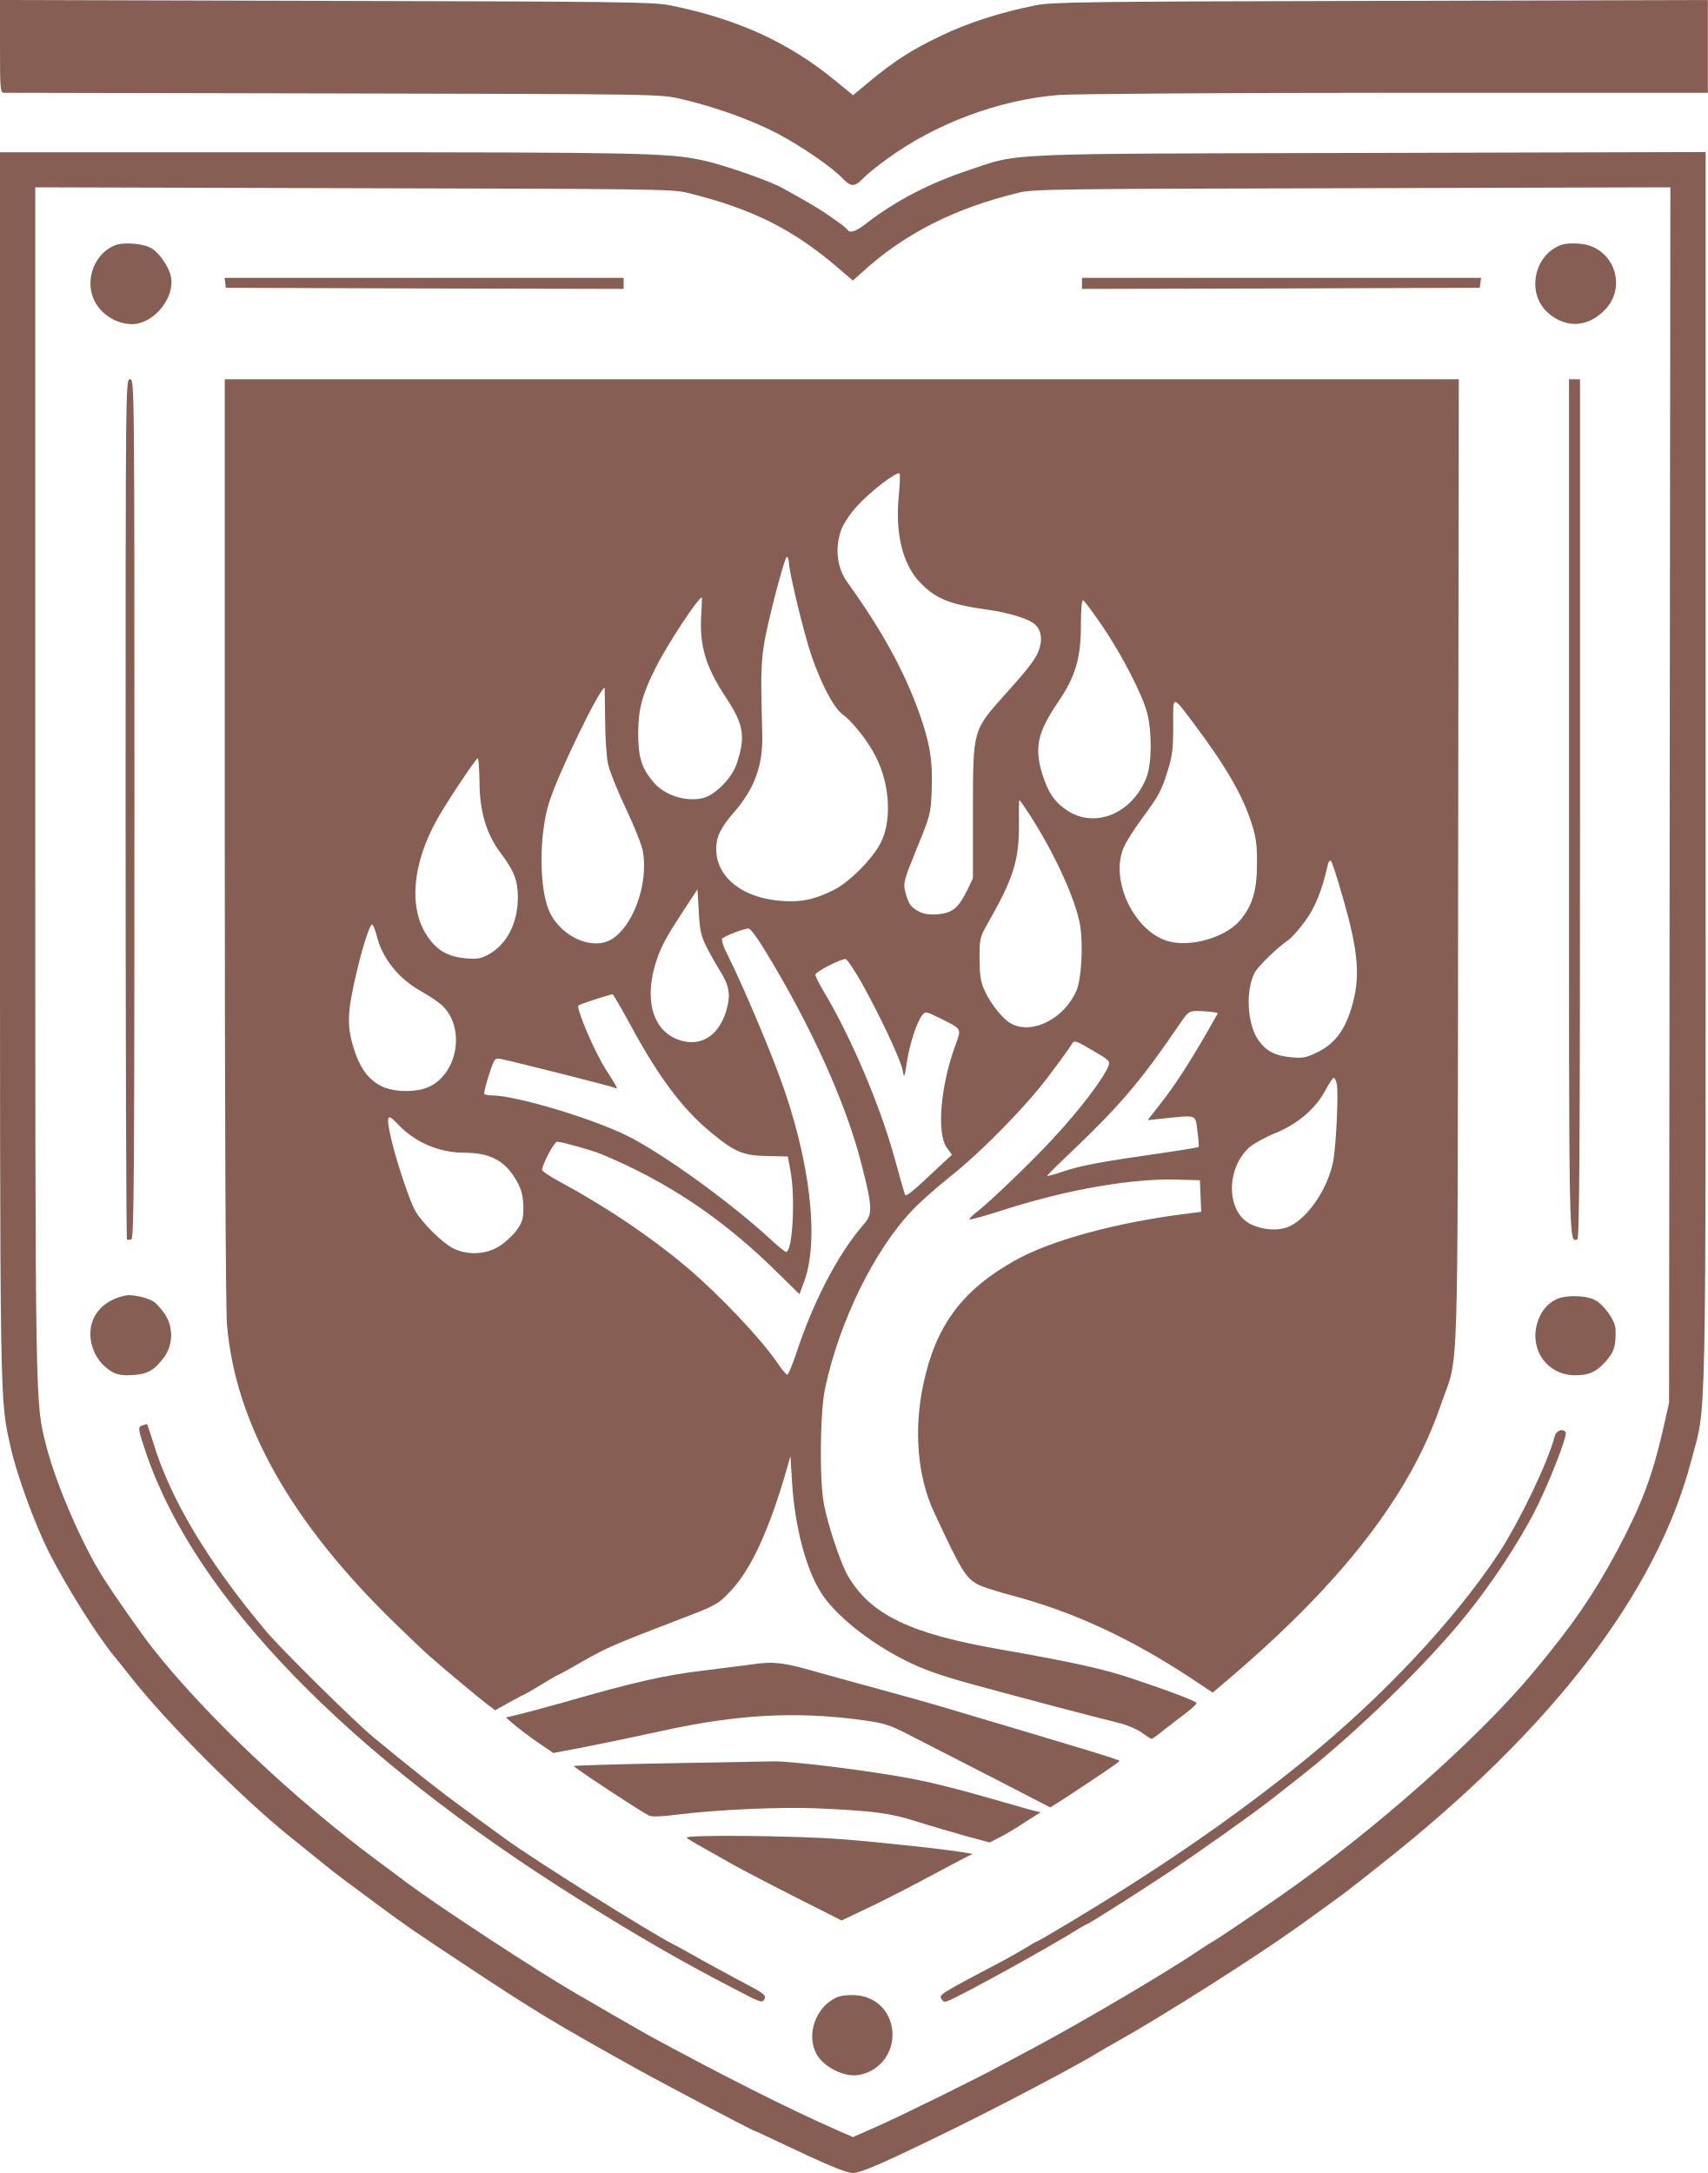
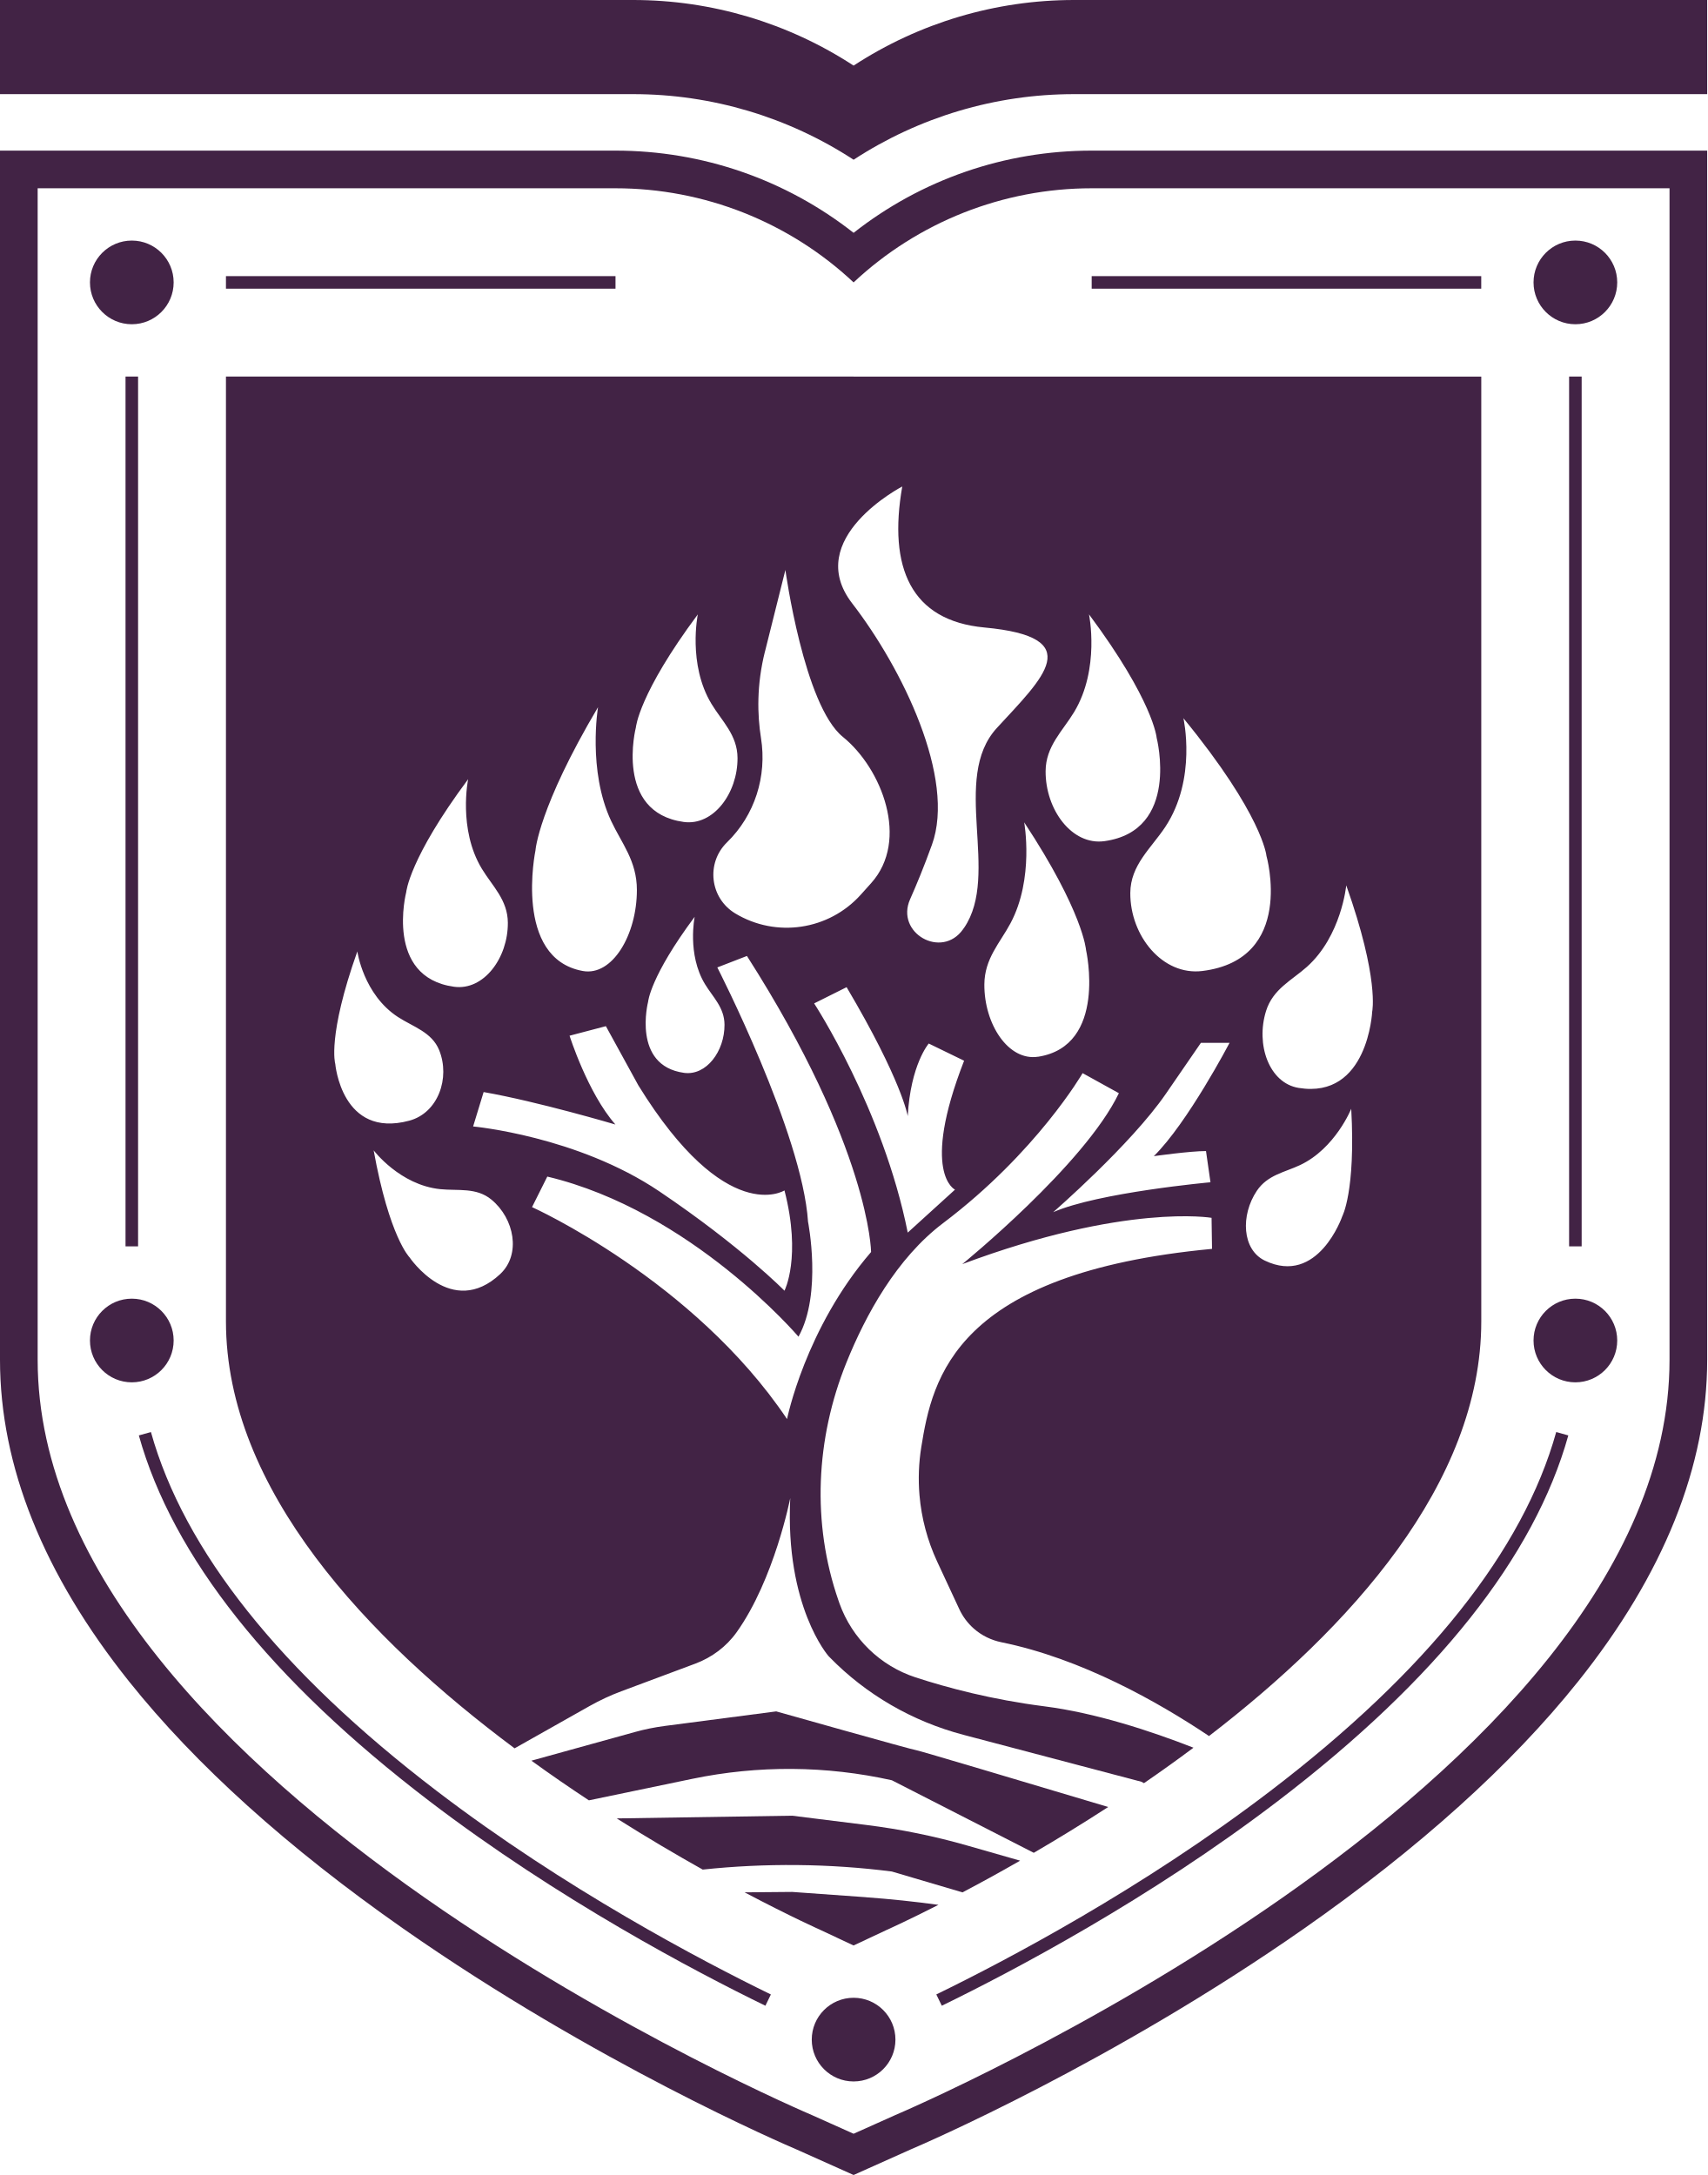
- <svg xmlns="http://www.w3.org/2000/svg" version="1.0" preserveAspectRatio="xMidYMid meet" viewBox="170 311.9 775 986.1">
-   <g transform="translate(0,1600) scale(0.1,-0.1)" stroke="none" fill="#875e53">
-     <path d="M1700 12670 c0 -193 1 -210 18 -210 9 0 683 -1 1497 -3 1478 -3 1480 -3 1575 -25 149 -34 322 -96 438 -157 113 -60 248 -153 296 -204 37 -39 55 -39 92 0 16 17 64 56 107 87 222 163 513 271 782 292 67 5 745 10 1533 10 l1412 0 0 210 0 211 -1482 -4 c-1345 -3 -1491 -5 -1568 -20 -161 -32 -305 -79 -427 -137 -136 -65 -212 -114 -325 -207 l-77 -64 -78 64 c-215 177 -447 282 -753 344 -77 15 -222 17 -1562 20 l-1478 4 0 -211z" />
-     <path d="M1700 9403 c0 -2986 -2 -2861 49 -3092 27 -123 110 -349 174 -476 79 -155 215 -372 296 -471 14 -17 49 -60 76 -95 166 -211 524 -569 741 -739 17 -14 64 -52 105 -85 40 -33 95 -76 121 -95 26 -19 93 -69 148 -110 127 -94 170 -124 414 -285 302 -200 400 -259 756 -457 131 -73 539 -288 547 -288 2 0 49 -22 106 -49 214 -102 307 -141 337 -141 37 0 144 47 450 197 213 104 572 293 660 348 19 12 60 35 90 52 206 115 630 384 825 524 213 153 203 145 380 286 767 606 1242 1225 1399 1823 71 268 66 37 66 3138 l0 2803 -1517 -4 c-1698 -4 -1591 1 -1824 -77 -181 -60 -334 -140 -464 -240 -51 -40 -78 -49 -90 -31 -3 6 -33 29 -68 53 -56 40 -87 58 -225 135 -58 33 -274 108 -365 127 -156 33 -287 36 -1739 36 l-1448 0 0 -2787z m3115 2604 c296 -72 485 -166 693 -346 l62 -53 43 38 c191 175 419 290 711 361 65 16 188 17 1514 20 l1442 4 -3 -2758 -3 -2758 -27 -120 c-49 -214 -98 -343 -208 -550 -108 -201 -201 -337 -377 -548 -255 -307 -732 -728 -1152 -1020 -151 -105 -296 -202 -305 -206 -5 -2 -35 -21 -65 -41 -139 -95 -528 -324 -745 -440 -55 -29 -122 -65 -150 -80 -103 -57 -435 -220 -552 -273 l-122 -54 -78 34 c-214 94 -521 249 -854 430 -30 17 -100 57 -155 89 -54 32 -131 76 -169 98 -183 106 -619 392 -770 504 -27 21 -86 65 -130 97 -385 286 -784 663 -1026 971 -45 57 -168 233 -218 311 -98 154 -216 427 -261 602 -51 201 -50 133 -50 3024 l0 2688 1443 -4 c1319 -3 1448 -4 1512 -20z" />
-     <path d="M2225 11769 c-92 -34 -140 -150 -101 -243 28 -68 102 -116 176 -116 99 1 197 122 175 218 -9 43 -53 106 -87 126 -36 22 -123 29 -163 15z" />
-     <path d="M8789 11771 c-128 -42 -165 -221 -64 -310 81 -71 181 -66 258 14 105 108 37 289 -115 300 -29 3 -65 1 -79 -4z" />
-     <path d="M2722 11598 l3 -23 903 -3 902 -2 0 25 0 25 -906 0 -905 0 3 -22z" />
-     <path d="M6610 11595 l0 -25 903 2 902 3 3 23 3 22 -905 0 -906 0 0 -25z" />
-     <path d="M2270 9212 c0 -1072 3 -1951 6 -1955 3 -3 12 -3 20 0 12 4 14 291 14 1954 0 1942 0 1949 -20 1949 -20 0 -20 -7 -20 -1948z" />
-     <path d="M2720 9073 c0 -1255 4 -2134 10 -2203 38 -450 292 -900 767 -1360 65 -63 134 -129 153 -145 63 -56 224 -190 261 -218 l36 -27 63 35 c34 19 64 35 66 35 2 0 38 20 78 45 41 25 76 45 78 45 2 0 54 28 114 63 107 61 147 78 434 188 175 67 177 68 241 136 91 99 174 283 252 557 l14 50 7 -115 c12 -203 63 -398 132 -506 65 -102 217 -224 384 -308 80 -40 153 -66 305 -108 257 -70 560 -150 652 -172 43 -10 89 -29 113 -46 22 -16 42 -29 46 -29 3 0 30 19 59 43 30 23 75 58 100 77 25 19 45 38 45 42 0 8 -108 50 -290 111 -130 44 -275 76 -595 132 -416 72 -594 158 -698 336 -31 53 -89 225 -108 324 -21 107 -18 417 5 525 65 306 225 631 398 811 34 36 108 101 163 145 146 115 357 330 460 470 50 66 95 129 100 139 10 16 17 14 92 -30 76 -44 81 -49 73 -71 -22 -57 -126 -194 -247 -325 -95 -104 -297 -298 -353 -340 -19 -15 -33 -29 -30 -32 3 -2 80 19 172 49 278 88 568 138 768 132 l105 -3 3 -72 3 -71 -53 -7 c-328 -40 -629 -122 -794 -215 -240 -135 -359 -297 -415 -565 -43 -207 -25 -417 50 -577 127 -273 144 -300 206 -331 17 -8 82 -29 146 -46 276 -73 532 -191 807 -371 l105 -70 66 56 c519 440 831 842 969 1249 84 244 76 -6 79 2458 l3 2197 -2800 0 -2800 0 0 -2087z m3059 1562 c-18 -172 17 -316 96 -397 71 -74 132 -99 301 -123 109 -15 203 -45 226 -73 22 -25 28 -58 16 -100 -12 -43 -41 -83 -148 -202 -158 -177 -154 -163 -155 -540 l0 -305 -27 -56 c-39 -79 -67 -101 -131 -107 -36 -3 -63 1 -84 11 -40 21 -50 35 -64 87 -11 44 -10 49 51 200 62 152 64 157 68 265 5 135 -8 216 -60 360 -68 187 -169 370 -323 584 -46 64 -57 152 -29 234 9 27 39 73 71 109 58 65 183 162 195 150 3 -4 2 -47 -3 -97z m-499 -307 c0 -32 48 -241 87 -373 41 -141 112 -285 157 -316 36 -25 102 -105 138 -169 74 -127 89 -302 36 -411 -37 -74 -143 -181 -215 -217 -87 -43 -143 -55 -230 -50 -182 12 -302 106 -303 236 0 56 20 97 81 167 93 107 132 213 128 355 -9 351 -8 357 49 593 30 119 58 215 63 211 5 -3 9 -14 9 -26z m-398 -238 c-8 -141 20 -234 112 -374 81 -122 90 -177 50 -298 -21 -66 -96 -143 -152 -158 -77 -20 -176 11 -227 72 -54 64 -69 113 -69 223 1 111 18 174 81 299 52 104 192 316 208 316 1 0 0 -36 -3 -80z m1821 -51 c90 -133 180 -308 203 -394 22 -88 21 -228 -3 -291 -65 -167 -238 -237 -366 -147 -54 37 -82 81 -107 161 -37 121 -22 189 72 328 78 114 103 198 103 346 0 74 4 117 10 115 6 -2 45 -55 88 -118z m-2257 -421 c0 -79 6 -170 13 -203 7 -33 44 -125 82 -205 39 -82 73 -168 77 -196 24 -146 -45 -336 -142 -395 -88 -54 -234 12 -285 130 -45 106 -45 346 1 491 41 131 230 520 252 520 0 0 1 -64 2 -142z m2674 -24 c144 -192 222 -327 261 -454 19 -59 24 -97 23 -180 0 -121 -21 -190 -78 -257 -66 -76 -221 -121 -322 -94 -158 43 -271 282 -203 430 11 25 48 83 83 130 76 103 87 124 117 221 19 62 23 97 23 197 -1 143 -6 143 96 7z m-3244 -262 c0 -132 32 -238 96 -322 61 -81 78 -125 78 -201 0 -113 -47 -209 -127 -256 -39 -22 -52 -25 -108 -21 -83 7 -133 36 -178 104 -83 127 -66 324 45 524 41 75 178 280 186 280 4 0 7 -48 8 -108z m2497 -149 c113 -175 207 -382 228 -498 15 -87 7 -247 -16 -299 -55 -127 -199 -201 -295 -151 -37 19 -94 89 -122 151 -18 39 -22 67 -23 144 0 90 2 98 34 155 121 211 146 291 145 463 -1 56 0 102 2 102 2 0 23 -30 47 -67z m1420 -373 c73 -251 82 -369 38 -508 -30 -98 -76 -158 -149 -194 -54 -27 -69 -30 -120 -25 -74 6 -115 27 -151 77 -51 71 -60 225 -18 306 15 29 101 113 152 148 15 10 49 48 76 85 46 61 78 141 104 255 3 17 10 25 15 20 5 -5 29 -79 53 -164z m-2890 -220 c15 -30 43 -80 62 -111 45 -71 52 -111 31 -184 -35 -118 -121 -169 -221 -131 -117 45 -154 189 -94 364 21 62 47 109 128 232 l56 85 6 -100 c4 -81 10 -110 32 -155z m-1493 43 c25 -102 100 -195 204 -252 39 -22 83 -52 98 -68 108 -113 55 -332 -90 -373 -61 -17 -141 -12 -189 11 -56 27 -94 75 -121 152 -32 93 -36 151 -18 252 29 156 82 339 96 330 4 -2 13 -26 20 -52z m1757 -58 c211 -343 374 -703 444 -983 48 -188 49 -220 11 -264 -120 -138 -231 -351 -312 -598 -16 -46 -32 -86 -37 -87 -4 -1 -24 21 -43 50 -74 110 -264 311 -413 437 -162 137 -364 273 -569 384 -49 26 -88 52 -88 58 0 23 55 128 68 128 20 0 153 -37 197 -55 302 -124 561 -298 806 -542 l97 -95 21 57 c71 189 26 562 -113 935 -58 157 -171 421 -230 539 -23 44 -34 77 -28 83 13 13 105 48 120 45 8 -1 39 -42 69 -92z m442 -152 c83 -149 178 -350 187 -398 7 -39 8 -38 20 41 14 84 44 175 69 208 14 18 16 18 77 -12 105 -52 102 -46 73 -126 -68 -185 -85 -400 -38 -464 l23 -31 -58 -54 c-126 -119 -152 -140 -156 -126 -3 8 -25 87 -50 177 -66 235 -194 535 -314 737 -23 38 -42 76 -42 83 0 12 110 70 137 71 6 1 38 -47 72 -106z m-1044 -201 c128 -235 236 -378 365 -483 104 -86 145 -103 255 -104 l90 -2 12 -64 c23 -122 10 -369 -20 -369 -5 0 -36 25 -68 55 -182 168 -486 388 -649 470 -159 80 -510 185 -617 185 -16 0 -32 3 -35 6 -3 3 6 41 20 85 26 79 27 80 57 74 59 -12 508 -125 516 -131 17 -10 9 5 -40 81 -50 76 -138 281 -126 293 5 6 132 47 155 51 3 0 41 -66 85 -147z m2661 60 c-2 -4 -28 -50 -58 -102 -78 -134 -143 -234 -206 -313 l-54 -69 78 8 c148 15 138 19 148 -59 5 -37 7 -69 5 -71 -2 -2 -85 -16 -184 -30 -257 -37 -350 -54 -430 -81 -38 -13 -71 -22 -73 -20 -1 1 30 33 70 71 260 247 344 344 532 619 42 61 40 60 110 57 37 -2 64 -7 62 -10z m540 -319 c9 -35 -3 -290 -17 -356 -25 -120 -109 -246 -193 -289 -47 -24 -120 -21 -179 7 -113 54 -116 253 -6 351 20 16 73 46 119 64 101 42 180 110 225 194 17 31 33 56 37 56 4 0 11 -12 14 -27z m-4260 -184 c75 -81 187 -129 300 -129 124 0 193 -40 245 -140 17 -32 23 -63 24 -107 0 -53 -4 -67 -30 -104 -17 -24 -53 -57 -80 -74 -61 -38 -147 -41 -210 -8 -50 26 -139 115 -170 168 -26 45 -86 226 -110 328 -24 109 -19 119 31 66z" />
-     <path d="M8820 9211 c0 -2018 -1 -1967 38 -1954 9 4 12 403 12 1954 l0 1949 -25 0 -25 0 0 -1949z" />
-     <path d="M2275 7003 c-101 -18 -165 -86 -165 -175 0 -58 26 -115 70 -152 39 -33 67 -40 134 -34 59 5 90 24 132 82 40 56 41 135 2 194 -16 23 -38 48 -50 56 -27 18 -95 33 -123 29z" />
-     <path d="M8765 6986 c-45 -20 -76 -60 -91 -115 -31 -122 51 -231 175 -231 59 0 94 15 132 57 44 47 53 76 50 154 -2 39 -55 113 -96 132 -42 20 -128 22 -170 3z" />
-     <path d="M2348 6413 c-24 -6 -23 -15 16 -129 223 -653 914 -1365 1961 -2021 277 -173 455 -276 697 -402 130 -68 137 -71 147 -52 10 18 -1 26 -122 89 -72 39 -161 87 -197 108 -36 20 -78 44 -95 52 -105 53 -631 383 -760 477 -38 28 -122 89 -185 135 -105 76 -222 168 -415 327 -87 72 -415 396 -487 481 -263 313 -435 600 -512 855 -15 48 -28 86 -29 86 -1 -1 -10 -3 -19 -6z" />
-     <path d="M8755 6363 c-29 -115 -160 -388 -256 -534 -202 -304 -524 -647 -879 -936 -250 -203 -524 -398 -825 -588 -144 -91 -384 -235 -391 -235 -3 0 -23 -12 -47 -27 -23 -14 -69 -40 -102 -58 -291 -153 -295 -156 -283 -175 10 -15 15 -16 37 -6 76 33 467 249 583 323 21 12 39 23 42 23 6 0 216 133 361 229 136 90 384 266 470 333 28 22 91 71 140 110 247 194 572 510 746 727 116 143 233 320 309 465 62 118 154 351 145 367 -13 20 -43 9 -50 -18z" />
-     <path d="M5120 5329 c-36 -5 -141 -18 -235 -30 -170 -20 -310 -52 -630 -144 -82 -23 -175 -48 -205 -55 l-54 -13 39 -34 c22 -18 70 -55 107 -80 l69 -47 147 28 c81 16 236 48 345 72 343 76 613 90 912 49 96 -13 121 -21 205 -64 52 -27 176 -90 275 -141 99 -51 223 -114 276 -142 l95 -49 65 41 c161 106 249 165 249 170 0 5 -99 36 -810 247 -47 14 -164 47 -260 73 -96 26 -233 64 -305 84 -150 43 -195 48 -285 35z" />
-     <path d="M4717 4879 c-225 -4 -411 -10 -413 -12 -5 -4 299 -204 341 -225 13 -6 55 -5 125 4 183 23 478 36 635 29 262 -12 332 -21 455 -60 63 -20 163 -49 223 -66 l108 -29 47 24 c26 13 78 44 115 69 l69 44 -49 12 c-26 7 -124 35 -218 62 -93 27 -224 60 -291 73 -180 37 -567 86 -658 84 -45 -1 -265 -5 -489 -9z" />
-     <path d="M4816 4541 c5 -5 32 -21 59 -36 28 -16 93 -52 145 -82 52 -29 186 -99 297 -155 l202 -102 103 49 c57 26 175 86 263 133 88 47 175 93 194 103 l35 17 -30 5 c-59 12 -384 48 -569 62 -205 16 -715 21 -699 6z" />
-     <path d="M5495 3816 c-93 -43 -137 -166 -91 -254 32 -61 128 -109 194 -97 89 16 152 92 152 182 0 99 -70 174 -168 180 -34 2 -69 -2 -87 -11z" />
+ <svg xmlns="http://www.w3.org/2000/svg" id="Capa_1" data-name="Capa 1" viewBox="336 262.5 408 519.86">
+   <g fill="#422345">
+     <path d="m735,307.5v280c0,102.17-185,180.52-185,180.52l-10,4.48c-5-2.24-10-4.48-10-4.48,0,0-185-78.35-185-180.52v-280h138.1c21.14,0,41.48,8.04,56.9,22.5h0c15.42-14.46,35.76-22.5,56.9-22.5h138.1m9-9h-147.1c-20.79,0-40.71,6.92-56.9,19.65-16.19-12.72-36.11-19.65-56.9-19.65h-147.1v289c0,25.4,10.39,51.28,30.87,76.93,15.88,19.88,37.91,39.74,65.47,59.02,45.94,32.14,91.14,51.58,94.06,52.82l9.92,4.44,3.68,1.65,3.68-1.65,9.92-4.44c2.94-1.25,48.13-20.69,94.06-52.82,27.56-19.28,49.58-39.14,65.47-59.02,20.49-25.65,30.87-51.53,30.87-76.93v-289h0Z" />
+     <rect x="390" y="328.5" width="93.1" height="3" />
+     <rect x="596.9" y="328.5" width="93.1" height="3" />
+     <rect x="711" y="352.5" width="3" height="207.9" />
+     <path d="m561.08,741.9l-1.31-2.7c16.68-8.12,49.23-25.25,79.85-48.64,37.41-28.57,60.39-57.43,68.3-85.78l2.89.81c-8.09,28.99-31.43,58.39-69.37,87.36-30.83,23.55-63.58,40.78-80.36,48.95Z" />
+     <path d="m518.92,741.9c-16.78-8.17-49.52-25.4-80.36-48.95-37.94-28.97-61.28-58.37-69.38-87.36l2.89-.81c7.92,28.35,30.9,57.22,68.31,85.79,30.63,23.39,63.18,40.51,79.85,48.64l-1.31,2.7Z" />
+     <rect x="366" y="352.5" width="3" height="207.9" />
+     <circle cx="367.5" cy="330" r="10" />
+     <circle cx="712.5" cy="330" r="10" />
+     <circle cx="367.5" cy="582.9" r="10" />
+     <circle cx="712.5" cy="582.9" r="10" />
+     <circle cx="540" cy="750" r="10" />
+     <path d="m744,285h-151.33c-18.71,0-37.01,5.45-52.67,15.68h0s0,0,0,0c-15.66-10.23-33.96-15.68-52.67-15.68h-151.33v-22.5h151.33c18.71,0,37.01,5.45,52.67,15.68h0s0,0,0,0c15.66-10.23,33.96-15.68,52.67-15.68h151.33v22.5Z" />
+     <path d="m554.99,680.83c-.61,0-33.48-9.28-33.48-9.28l-26.64,3.48c-2.42.32-4.82.8-7.17,1.46l-24.7,6.84c4.62,3.34,9.22,6.51,13.74,9.48l24.71-5.14c15.74-3.27,32-3.16,47.69.34l33.92,17.34c5.6-3.27,11.6-6.93,17.79-10.95-19.1-5.71-45.46-13.57-45.85-13.57Z" />
+     <path d="m540,352.5h-150v225.81c0,40.36,34.14,76.1,68.98,102.07l17.96-10.13c2.42-1.36,4.94-2.54,7.55-3.51l17.7-6.61c3.95-1.48,7.41-4.06,9.86-7.5,9.02-12.65,12.81-32.06,12.81-32.06-1.26,25.95,9.13,37.74,9.13,37.74.09.1.19.19.28.29,8.75,8.97,19.82,15.34,31.94,18.54l42.57,11.23c.21.1.41.22.62.33,3.92-2.69,7.88-5.52,11.83-8.47-10.27-4.02-23.41-8.33-35.63-9.89-12.57-1.6-23.26-4.46-30.79-6.92-8.46-2.76-15.18-9.3-18.18-17.67-.08-.23-.16-.46-.24-.69-6.43-18.49-5.44-38.69,1.88-56.84,4.63-11.48,12.02-24.99,23.13-33.38,22.37-16.89,33.33-35.84,33.33-35.84l8.67,4.79c-8.22,17.12-37.43,40.86-37.43,40.86,39.03-14.61,59.58-11.07,59.58-11.07l.11,7.42c-61.39,5.8-66.82,30.79-69.48,47.36-.61,3.81-.76,7.68-.43,11.53.47,5.49,1.9,10.85,4.22,15.85l5.29,11.37c.82,1.77,2,3.35,3.47,4.65,1.88,1.66,4.17,2.77,6.62,3.27,19.09,3.89,37.41,14.25,49.59,22.41,33.44-25.7,65.07-60.27,65.07-99.12v-225.81h-150Zm78.82,81.66c18.99,23.17,19.85,32.91,19.85,32.91,0,0,7.01,24.72-15.3,27.51-9.52,1.19-17.3-8.4-17.24-18.65.04-6.68,4.97-10.67,8.34-15.75,7.66-11.54,4.35-26.03,4.35-26.03Zm-100-15.92l4.88-19.51s4.43,32.37,13.74,39.9c9.31,7.54,15.99,24.68,6.75,34.96l-2.47,2.75c-7.63,8.5-20.23,10.38-30.01,4.48h0c-6.06-3.66-7.03-12.05-1.96-16.99h0c6.64-6.47,9.58-15.77,8.12-24.92-.89-5.59-1.06-12.69.94-20.67Zm-46.69,91.81l8.67-2.28,7.76,14.15c21,34.01,34.92,25.11,34.92,25.11,4.11,15.98,0,23.97,0,23.97,0,0-10.27-10.5-29.9-23.74-19.63-13.24-44.51-15.52-44.51-15.52l2.51-8.22c13.01,2.28,31.5,7.76,31.5,7.76-6.62-7.53-10.96-21.23-10.96-21.23Zm27.35,8.88c-12.52-1.73-8.59-16.99-8.59-16.99,0,0,.48-6.01,11.13-20.31,0,0-1.85,8.95,2.45,16.07,1.89,3.13,4.66,5.6,4.68,9.72.04,6.32-4.33,12.24-9.67,11.51Zm-11.51-82.56s.64-8,14.8-27.02c0,0-2.46,11.9,3.26,21.38,2.52,4.17,6.2,7.45,6.23,12.93.05,8.41-5.76,16.28-12.86,15.3-16.65-2.3-11.43-22.6-11.43-22.6Zm-24,29.41s.68-10.16,14.95-34.25c0,0-2.53,15.11,3.14,27.2,2.49,5.32,6.15,9.52,6.15,16.49,0,10.69-5.85,20.66-12.94,19.36-16.64-3.04-11.3-28.81-11.3-28.81Zm-30.89,9.98s.64-8,14.8-27.02c0,0-2.46,11.9,3.26,21.38,2.52,4.17,6.2,7.45,6.23,12.93.05,8.41-5.76,16.28-12.86,15.3-16.65-2.3-11.43-22.6-11.43-22.6Zm-16.97,40.97s-1.91-6.55,5.29-26.83c0,0,1.44,10.31,9.72,15.69,3.64,2.36,8.09,3.6,9.84,7.92,2.68,6.63-.25,15-7.15,16.85-16.19,4.35-17.69-13.62-17.69-13.62Zm39.47,50.26c-11.67,10.92-21.71-3.97-21.71-3.97,0,0-4.82-4.83-8.57-25.57,0,0,6.25,8.29,15.92,9.28,4.25.43,8.64-.47,12.23,2.5,5.51,4.55,7.09,13.1,2.12,17.76Zm68.52,34.7c-22.37-33.33-60.95-50.67-60.95-50.67l3.65-7.3c34.47,8.22,60.03,38.27,60.03,38.27,5.71-10.27,2.28-27.47,2.28-27.47-1.37-21.15-21.68-60.79-21.68-60.79l7.08-2.74c29.45,46.11,29.67,70.76,29.67,70.76-15.75,18.26-20.09,39.95-20.09,39.95Zm40.14-54.85l-11.3,10.27c-5.93-29.67-22.37-54.78-22.37-54.78l7.76-3.88c13.24,22.37,14.61,30.82,14.61,30.82.68-12.33,5.02-17.35,5.02-17.35l8.45,4.11c-10.5,26.93-2.17,30.82-2.17,30.82Zm2.17-62.6c-.09.13-.17.25-.26.38-5.1,7.22-16.24.87-12.64-7.2,1.5-3.37,3.28-7.67,5.21-13,5.76-15.89-7.09-42.2-19.06-57.71-11.97-15.52,11.97-27.93,11.97-27.93-3.4,19.42,2.08,32.07,19.63,33.7,24.78,2.3,14.06,11.97,2.98,24.02s.89,34.94-7.82,47.75Zm17.69,30.83c-7.1,1.11-12.9-7.77-12.85-17.27.04-6.19,3.72-9.9,6.24-14.61,5.73-10.71,3.28-24.14,3.28-24.14,14.15,21.47,14.78,30.5,14.78,30.5,0,0,5.2,22.92-11.45,25.53Zm15.84-51.52c-7.76,1.07-14.1-7.53-14.05-16.72.03-5.99,4.06-9.58,6.81-14.13,6.25-10.35,3.56-23.36,3.56-23.36,15.47,20.78,16.17,29.52,16.17,29.52,0,0,5.7,22.18-12.49,24.69Zm11.8,75.29s8.67-1.22,12.48-1.22l1.07,7.46s-26.78,2.43-37.59,7.15c0,0,18.57-16.13,26.93-28.3l8.37-12.17h6.85s-10.04,19.17-18.11,27.09Zm45.02,14.45s-5.77,16.63-18.49,10.51c-5.43-2.61-5.83-10.81-1.9-16.68,2.57-3.82,6.67-4.41,10.36-6.16,8.4-3.98,12.2-13.45,12.2-13.45,1.09,19.89-2.18,25.78-2.18,25.78Zm7.18-49s-.98,20.94-17.57,18.24c-7.08-1.15-10.31-10.38-7.79-18.41,1.64-5.23,6.13-7.29,9.76-10.53,8.25-7.38,9.4-19.48,9.4-19.48,7.94,22.35,6.2,30.18,6.2,30.18Z" />
+     <path d="m549.13,709.82l16.9,4.99c4.11-2.17,8.75-4.7,13.77-7.58l-12.54-3.59c-7.94-2.28-16.05-3.93-24.25-4.95l-17.7-2.21-41.92.65c7.32,4.63,14.29,8.72,20.55,12.23,14.95-1.59,30.31-1.45,45.17.46Z" />
+     <path d="m543.02,715.97l-17.7-1.27-11.37.1c11.15,5.89,18.35,9.09,18.35,9.09,0,0,3.85,1.81,7.69,3.61,3.85-1.81,7.69-3.61,7.69-3.61,0,0,4.79-2.13,12.6-6.1-5.7-.78-11.46-1.39-17.27-1.81Z" />
  </g>
</svg>
